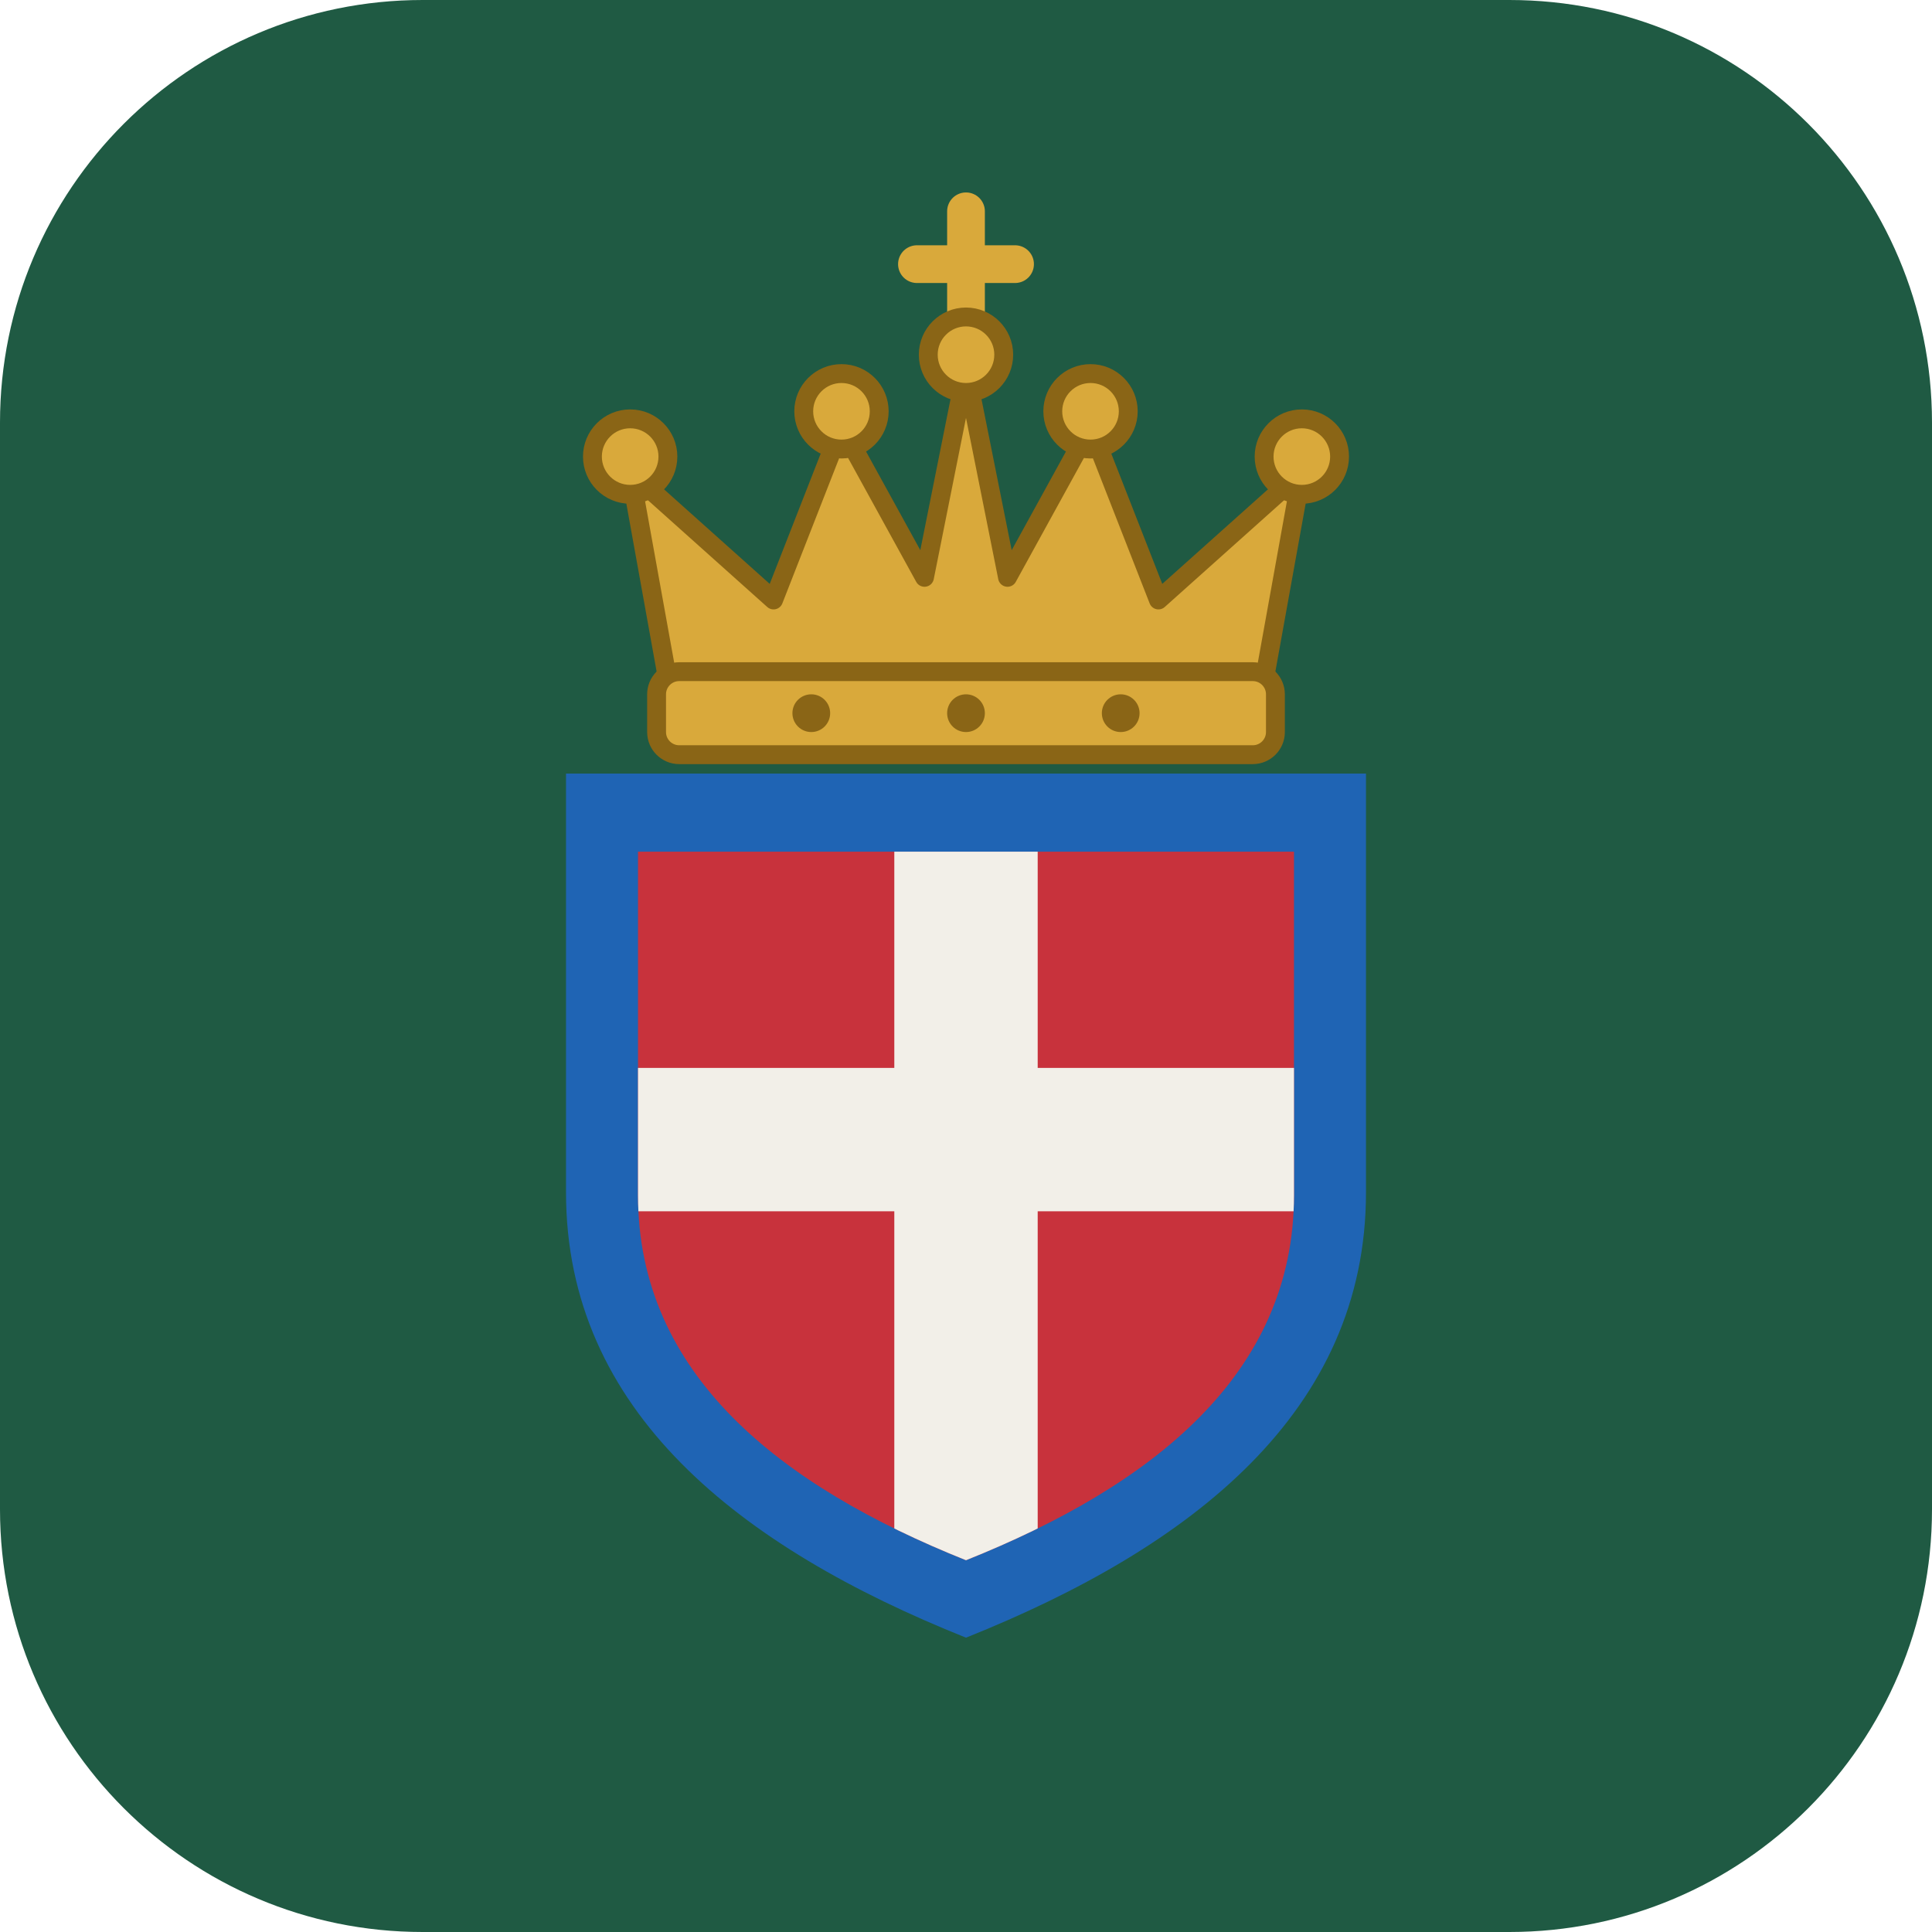
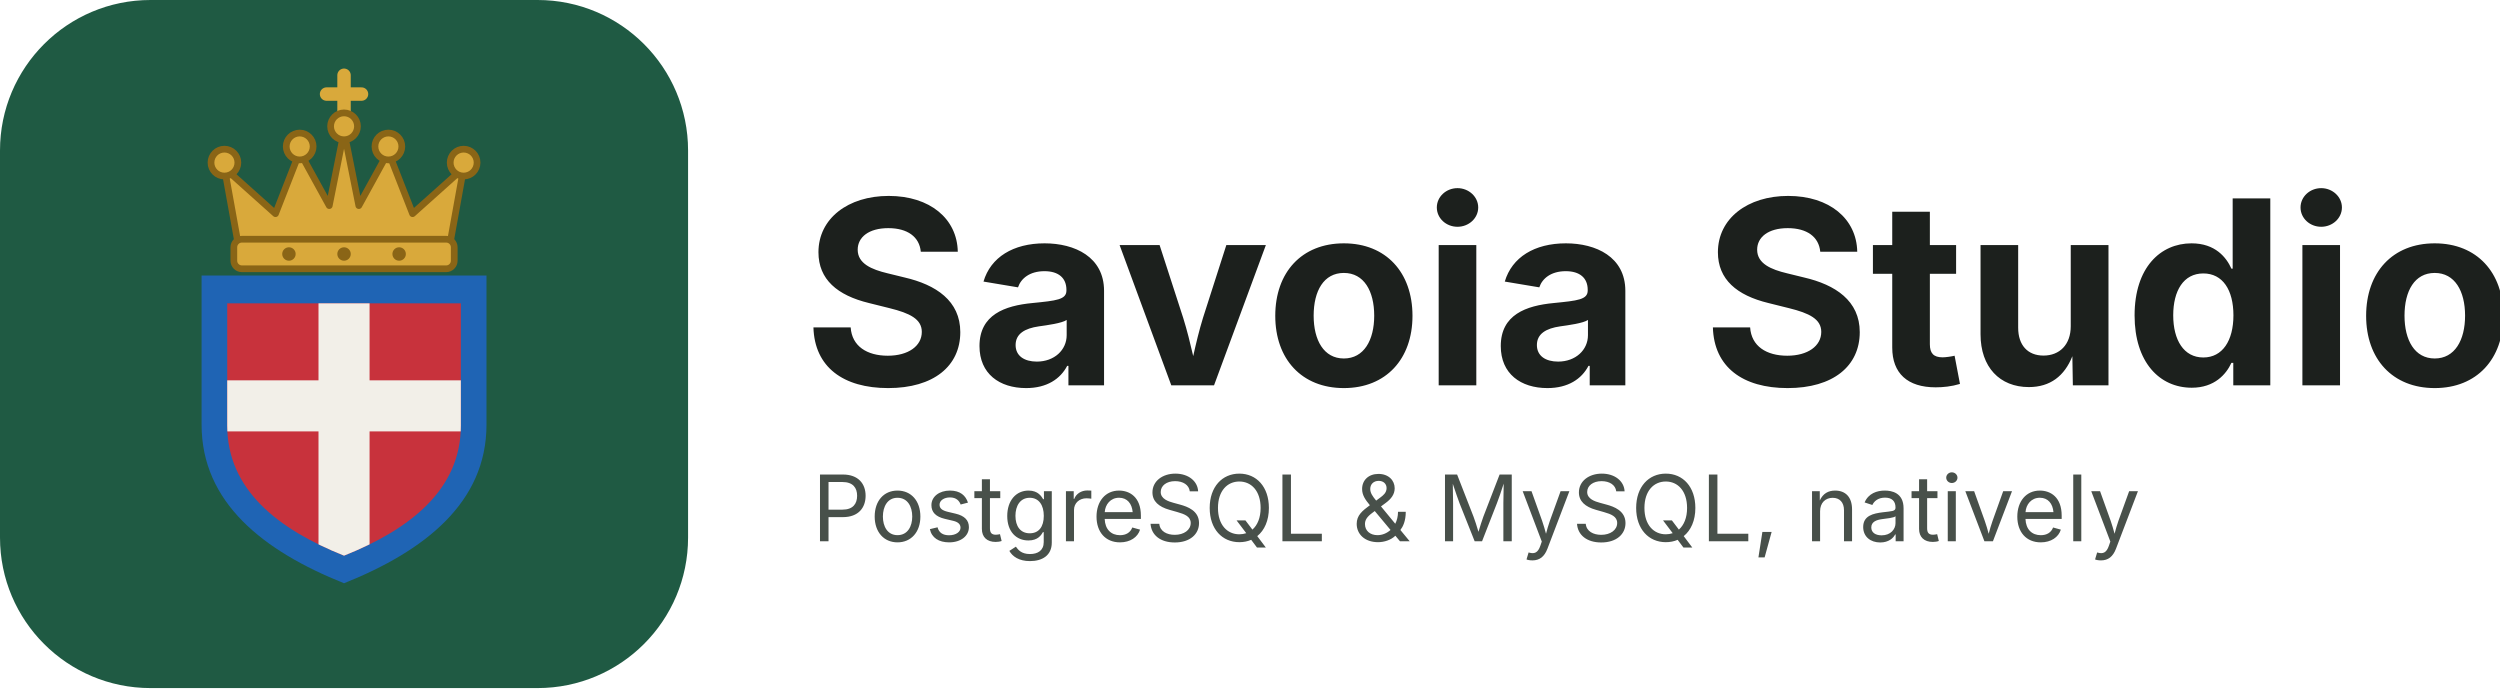
- <svg xmlns="http://www.w3.org/2000/svg" viewBox="0 0 1024 1024">
-   <defs>
-     <path id="shield" d="M300 410H724V632C724 748 632 820 512 868C392 820 300 748 300 632Z" />
-     <clipPath id="inner">
-       <use href="#shield" transform="translate(512 640) scale(0.82) translate(-512 -640)" />
-     </clipPath>
-   </defs>
-   <rect width="1024" height="1024" rx="224" fill="#1F5A43" />
-   <g fill="#D9A93B" stroke="#8A6516" stroke-width="10" stroke-linejoin="round">
-     <path d="M356 372L334 250L410 318L446 226L490 306L512 196L534 306L578 226L614 318L690 250L668 372Z" />
-     <rect x="348" y="356" width="328" height="44" rx="12" />
-     <circle cx="334" cy="242" r="20" />
-     <circle cx="446" cy="218" r="20" />
-     <circle cx="578" cy="218" r="20" />
-     <circle cx="690" cy="242" r="20" />
-     <path d="M512 112V176M486 140H538" fill="none" stroke-width="20" stroke-linecap="round" stroke="#D9A93B" />
-     <circle cx="512" cy="188" r="20" />
-   </g>
-   <g fill="#8A6516">
-     <circle cx="430" cy="378" r="10" />
-     <circle cx="512" cy="378" r="10" />
-     <circle cx="594" cy="378" r="10" />
-   </g>
-   <use href="#shield" fill="#1F64B4" />
-   <g clip-path="url(#inner)">
-     <rect x="280" y="380" width="464" height="520" fill="#C8323C" />
-     <rect x="474" y="380" width="76" height="520" fill="#F2EFE8" />
-     <rect x="280" y="566" width="464" height="76" fill="#F2EFE8" />
-   </g>
+ <svg xmlns="http://www.w3.org/2000/svg" viewBox="0 0 1090 300">
+   <svg x="0" y="0" width="300" height="300" viewBox="0 0 1024 1024">
+     <defs>
+       <path id="shield" d="M300 410H724V632C724 748 632 820 512 868C392 820 300 748 300 632Z" />
+       <clipPath id="inner">
+         <use href="#shield" transform="translate(512 640) scale(0.82) translate(-512 -640)" />
+       </clipPath>
+     </defs>
+     <rect width="1024" height="1024" rx="224" fill="#1F5A43" />
+     <g fill="#D9A93B" stroke="#8A6516" stroke-width="10" stroke-linejoin="round">
+       <path d="M356 372L334 250L410 318L446 226L490 306L512 196L534 306L578 226L614 318L690 250L668 372Z" />
+       <rect x="348" y="356" width="328" height="44" rx="12" />
+       <circle cx="334" cy="242" r="20" />
+       <circle cx="446" cy="218" r="20" />
+       <circle cx="578" cy="218" r="20" />
+       <circle cx="690" cy="242" r="20" />
+       <path d="M512 112V176M486 140H538" fill="none" stroke-width="20" stroke-linecap="round" stroke="#D9A93B" />
+       <circle cx="512" cy="188" r="20" />
+     </g>
+     <g fill="#8A6516">
+       <circle cx="430" cy="378" r="10" />
+       <circle cx="512" cy="378" r="10" />
+       <circle cx="594" cy="378" r="10" />
+     </g>
+     <use href="#shield" fill="#1F64B4" />
+     <g clip-path="url(#inner)">
+       <rect x="280" y="380" width="464" height="520" fill="#C8323C" />
+       <rect x="474" y="380" width="76" height="520" fill="#F2EFE8" />
+       <rect x="280" y="566" width="464" height="76" fill="#F2EFE8" />
+     </g>
+   </svg>
+   <text x="350" y="168" font-family="system-ui, -apple-system, 'Segoe UI', sans-serif" font-size="112" font-weight="700" fill="#1C201D">Savoia Studio</text>
+   <text x="354" y="236" font-family="system-ui, -apple-system, 'Segoe UI', sans-serif" font-size="40" font-weight="400" fill="#48504A">PostgreSQL &amp; MySQL, natively</text>
</svg>
